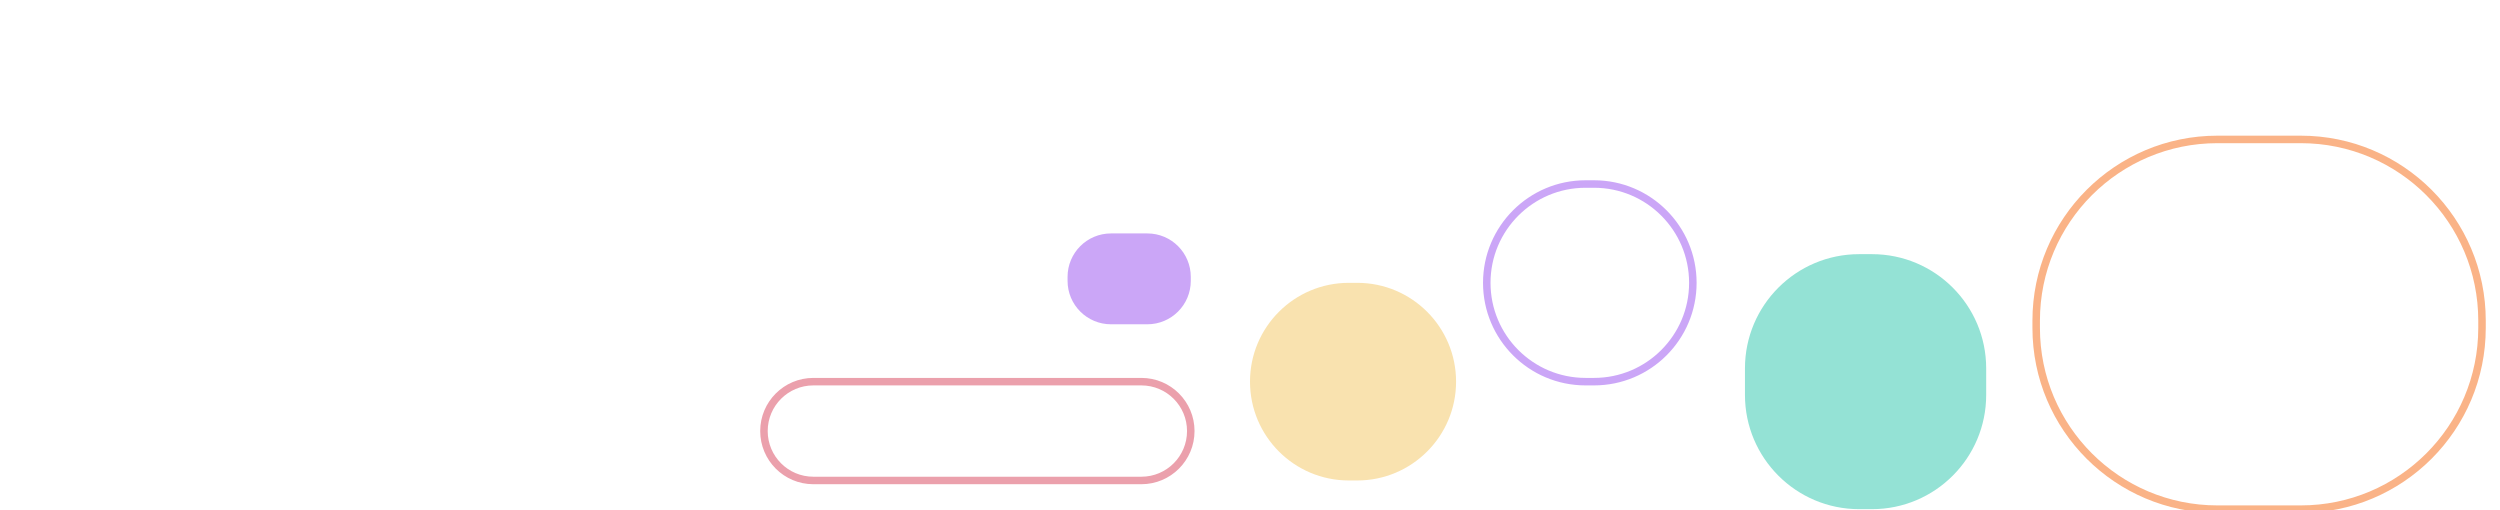
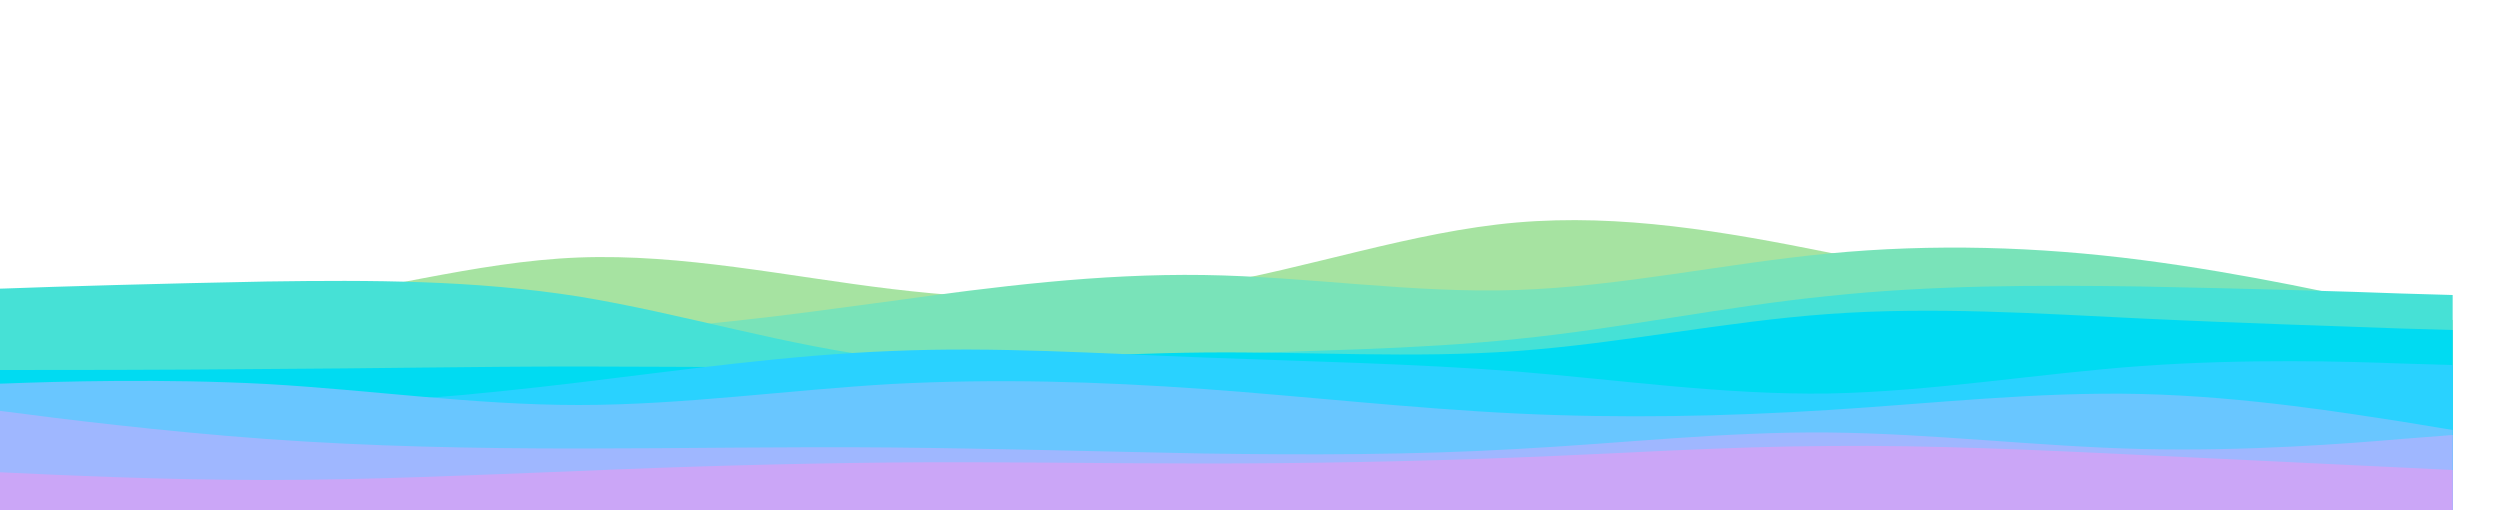
- <svg xmlns="http://www.w3.org/2000/svg" height="102.0px" stroke-miterlimit="10" style="fill-rule:nonzero;clip-rule:evenodd;stroke-linecap:round;stroke-linejoin:round;" version="1.1" viewBox="0 0 500 102" width="500.0px" xml:space="preserve">
+ <svg xmlns="http://www.w3.org/2000/svg" xmlns:ns1="http://vectornator.io" height="100%" stroke-miterlimit="10" style="fill-rule:nonzero;clip-rule:evenodd;stroke-linecap:round;stroke-linejoin:round;" version="1.1" viewBox="0 0 500 102" width="100%" xml:space="preserve">
  <defs />
  <clipPath id="ArtboardFrame">
    <rect height="102" width="500" x="0" y="0" />
  </clipPath>
-   <g clip-path="url(#ArtboardFrame)" id="Layer-1">
-     <path d="M407.237 64.131C407.237 44.112 423.465 27.884 443.484 27.884L460.156 27.884C480.174 27.884 496.403 44.112 496.403 64.131L496.403 65.583C496.403 85.602 480.174 101.831 460.156 101.831L443.484 101.831C423.465 101.831 407.237 85.602 407.237 65.583L407.237 64.131Z" fill="none" opacity="1" stroke="#fab387" stroke-linecap="butt" stroke-linejoin="round" stroke-width="1.5" />
-     <path d="M348.992 73.674C348.992 61.058 359.22 50.831 371.835 50.831L374.394 50.831C387.01 50.831 397.237 61.058 397.237 73.674L397.237 78.988C397.237 91.603 387.01 101.831 374.394 101.831L371.835 101.831C359.22 101.831 348.992 91.603 348.992 78.988L348.992 73.674Z" fill="#94e2d5" fill-rule="nonzero" opacity="1" stroke="none" />
-     <path d="M297.354 56.567C297.354 45.652 306.202 36.804 317.117 36.804L318.806 36.804C329.721 36.804 338.57 45.652 338.57 56.567L338.57 56.567C338.57 67.482 329.721 76.331 318.806 76.331L317.117 76.331C306.202 76.331 297.354 67.482 297.354 56.567L297.354 56.567Z" fill="none" opacity="1" stroke="#cba6f7" stroke-linecap="butt" stroke-linejoin="round" stroke-width="1.5" />
-     <path d="M250 76.331C250 65.416 258.848 56.567 269.763 56.567L271.452 56.567C282.367 56.567 291.215 65.416 291.215 76.331L291.215 76.331C291.215 87.246 282.367 96.094 271.452 96.094L269.763 96.094C258.848 96.094 250 87.246 250 76.331L250 76.331Z" fill="#f9e2af" fill-rule="nonzero" opacity="1" stroke="none" />
-     <path d="M152.791 86.212C152.791 80.755 157.215 76.331 162.672 76.331L228.275 76.331C233.732 76.331 238.156 80.755 238.156 86.212L238.156 86.212C238.156 91.67 233.732 96.094 228.275 96.094L162.672 96.094C157.215 96.094 152.791 91.67 152.791 86.212L152.791 86.212Z" fill="none" opacity="1" stroke="#eba0ac" stroke-linecap="butt" stroke-linejoin="round" stroke-width="1.5" />
-     <path d="M213.513 55.371C213.513 50.574 217.401 46.686 222.198 46.686L229.472 46.686C234.268 46.686 238.156 50.574 238.156 55.371L238.156 56.172C238.156 60.969 234.268 64.857 229.472 64.857L222.198 64.857C217.401 64.857 213.513 60.969 213.513 56.172L213.513 55.371Z" fill="#cba6f7" fill-rule="nonzero" opacity="1" stroke="none" />
+   <g clip-path="url(#ArtboardFrame)" id="Layer-1" ns1:layerName="Layer 1">
+     <g opacity="1" ns1:layerName="layered-waves-haikei-2.svg">
+       <path d="M-9.467 59L1.033 60C11.533 61 32.533 63 53.333 60.8C74.233 58.7 94.833 52.3 115.733 51.5C136.533 50.7 157.533 55.3 178.333 57.8C199.233 60.3 219.833 60.7 240.733 57.2C261.533 53.7 282.533 46.3 303.333 44.5C324.233 42.7 344.833 46.3 365.733 50.5C386.533 54.7 407.533 59.3 428.333 62C449.233 64.7 469.833 65.3 480.233 65.7L490.533 66L490.533 102L480.233 102C469.833 102 449.233 102 428.333 102C407.533 102 386.533 102 365.733 102C344.833 102 324.233 102 303.333 102C282.533 102 261.533 102 240.733 102C219.833 102 199.233 102 178.333 102C157.533 102 136.533 102 115.733 102C94.833 102 74.233 102 53.333 102C32.533 102 11.533 102 1.033 102L-9.467 102L-9.467 59Z" fill="#a6e3a1" fill-rule="nonzero" opacity="1" stroke="none" ns1:layerName="path" />
+       <path d="M-9.467 69L1.033 67.7C11.533 66.3 32.533 63.7 53.333 63.7C74.233 63.7 94.833 66.3 115.733 66.2C136.533 66 157.533 63 178.333 60.2C199.233 57.3 219.833 54.7 240.733 55C261.533 55.3 282.533 58.7 303.333 58C324.233 57.3 344.833 52.7 365.733 50.7C386.533 48.7 407.533 49.3 428.333 52C449.233 54.7 469.833 59.3 480.233 61.7L490.533 64L490.533 102L480.233 102C469.833 102 449.233 102 428.333 102C407.533 102 386.533 102 365.733 102C344.833 102 324.233 102 303.333 102C282.533 102 261.533 102 240.733 102C219.833 102 199.233 102 178.333 102C157.533 102 136.533 102 115.733 102C94.833 102 74.233 102 53.333 102C32.533 102 11.533 102 1.033 102L-9.467 102L-9.467 69Z" fill="#79e3b9" fill-rule="nonzero" opacity="1" stroke="none" ns1:layerName="path" />
+       <path d="M-9.467 58L1.033 57.7C11.533 57.3 32.533 56.7 53.333 56.3C74.233 56 94.833 56 115.733 59.3C136.533 62.7 157.533 69.3 178.333 71.7C199.233 74 219.833 72 240.733 71C261.533 70 282.533 70 303.333 67.8C324.233 65.7 344.833 61.3 365.733 59.2C386.533 57 407.533 57 428.333 57.3C449.233 57.7 469.833 58.3 480.233 58.7L490.533 59L490.533 102L480.233 102C469.833 102 449.233 102 428.333 102C407.533 102 386.533 102 365.733 102C344.833 102 324.233 102 303.333 102C282.533 102 261.533 102 240.733 102C219.833 102 199.233 102 178.333 102C157.533 102 136.533 102 115.733 102C94.833 102 74.233 102 53.333 102C32.533 102 11.533 102 1.033 102L-9.467 102L-9.467 58Z" fill="#46e1d6" fill-rule="nonzero" opacity="1" stroke="none" ns1:layerName="path" />
+       <path d="M-9.467 74L1.033 74C11.533 74 32.533 74 53.333 73.8C74.233 73.7 94.833 73.3 115.733 73.3C136.533 73.3 157.533 73.7 178.333 73C199.233 72.3 219.833 70.7 240.733 70.5C261.533 70.3 282.533 71.7 303.333 70.2C324.233 68.7 344.833 64.3 365.733 62.8C386.533 61.3 407.533 62.7 428.333 63.7C449.233 64.7 469.833 65.3 480.233 65.7L490.533 66L490.533 102L480.233 102C469.833 102 449.233 102 428.333 102C407.533 102 386.533 102 365.733 102C344.833 102 324.233 102 303.333 102C282.533 102 261.533 102 240.733 102C219.833 102 199.233 102 178.333 102C157.533 102 136.533 102 115.733 102C94.833 102 74.233 102 53.333 102C32.533 102 11.533 102 1.033 102L-9.467 102L-9.467 74Z" fill="#00dbf2" fill-rule="nonzero" opacity="1" stroke="none" ns1:layerName="path" />
+       <path d="M-9.467 76L1.033 77.2C11.533 78.3 32.533 80.7 53.333 80.8C74.233 81 94.833 79 115.733 76.5C136.533 74 157.533 71 178.333 70.2C199.233 69.3 219.833 70.7 240.733 71.5C261.533 72.3 282.533 72.7 303.333 74.3C324.233 76 344.833 79 365.733 78.7C386.533 78.3 407.533 74.7 428.333 73.2C449.233 71.7 469.833 72.3 480.233 72.7L490.533 73L490.533 102L480.233 102C469.833 102 449.233 102 428.333 102C407.533 102 386.533 102 365.733 102C344.833 102 324.233 102 303.333 102C282.533 102 261.533 102 240.733 102C219.833 102 199.233 102 178.333 102C157.533 102 136.533 102 115.733 102C94.833 102 74.233 102 53.333 102C32.533 102 11.533 102 1.033 102L-9.467 102L-9.467 76Z" fill="#29d2ff" fill-rule="nonzero" opacity="1" stroke="none" ns1:layerName="path" />
+       <path d="M-9.467 77L1.033 76.7C11.533 76.3 32.533 75.7 53.333 76.8C74.233 78 94.833 81 115.733 81C136.533 81 157.533 78 178.333 76.8C199.233 75.7 219.833 76.3 240.733 77.8C261.533 79.3 282.533 81.7 303.333 82.7C324.233 83.7 344.833 83.3 365.733 82C386.533 80.7 407.533 78.3 428.333 78.8C449.233 79.3 469.833 82.7 480.233 84.3L490.533 86L490.533 102L480.233 102C469.833 102 449.233 102 428.333 102C407.533 102 386.533 102 365.733 102C344.833 102 324.233 102 303.333 102C282.533 102 261.533 102 240.733 102C219.833 102 199.233 102 178.333 102C157.533 102 136.533 102 115.733 102C94.833 102 74.233 102 53.333 102C32.533 102 11.533 102 1.033 102L-9.467 102L-9.467 77Z" fill="#69c6ff" fill-rule="nonzero" opacity="1" stroke="none" ns1:layerName="path" />
+       <path d="M-9.467 81L1.033 82.3C11.533 83.7 32.533 86.3 53.333 87.8C74.233 89.3 94.833 89.7 115.733 89.7C136.533 89.7 157.533 89.3 178.333 89.5C199.233 89.7 219.833 90.3 240.733 90.7C261.533 91 282.533 91 303.333 89.8C324.233 88.7 344.833 86.3 365.733 86.5C386.533 86.7 407.533 89.3 428.333 89.8C449.233 90.3 469.833 88.7 480.233 87.8L490.533 87L490.533 102L480.233 102C469.833 102 449.233 102 428.333 102C407.533 102 386.533 102 365.733 102C344.833 102 324.233 102 303.333 102C282.533 102 261.533 102 240.733 102C219.833 102 199.233 102 178.333 102C157.533 102 136.533 102 115.733 102C94.833 102 74.233 102 53.333 102C32.533 102 11.533 102 1.033 102L-9.467 102L-9.467 81Z" fill="#9fb7ff" fill-rule="nonzero" opacity="1" stroke="none" ns1:layerName="path" />
+       <path d="M-9.467 94L1.033 94.5C11.533 95 32.533 96 53.333 96C74.233 96 94.833 95 115.733 94.2C136.533 93.3 157.533 92.7 178.333 92.5C199.233 92.3 219.833 92.7 240.733 92.7C261.533 92.7 282.533 92.3 303.333 91.5C324.233 90.7 344.833 89.3 365.733 89.2C386.533 89 407.533 90 428.333 91C449.233 92 469.833 93 480.233 93.5L490.533 94L490.533 102L480.233 102C469.833 102 449.233 102 428.333 102C407.533 102 386.533 102 365.733 102C344.833 102 324.233 102 303.333 102C282.533 102 261.533 102 240.733 102C219.833 102 199.233 102 178.333 102C157.533 102 136.533 102 115.733 102C94.833 102 74.233 102 53.333 102C32.533 102 11.533 102 1.033 102L-9.467 102L-9.467 94Z" fill="#cba6f7" fill-rule="nonzero" opacity="1" stroke="none" ns1:layerName="path" />
+     </g>
  </g>
</svg>
